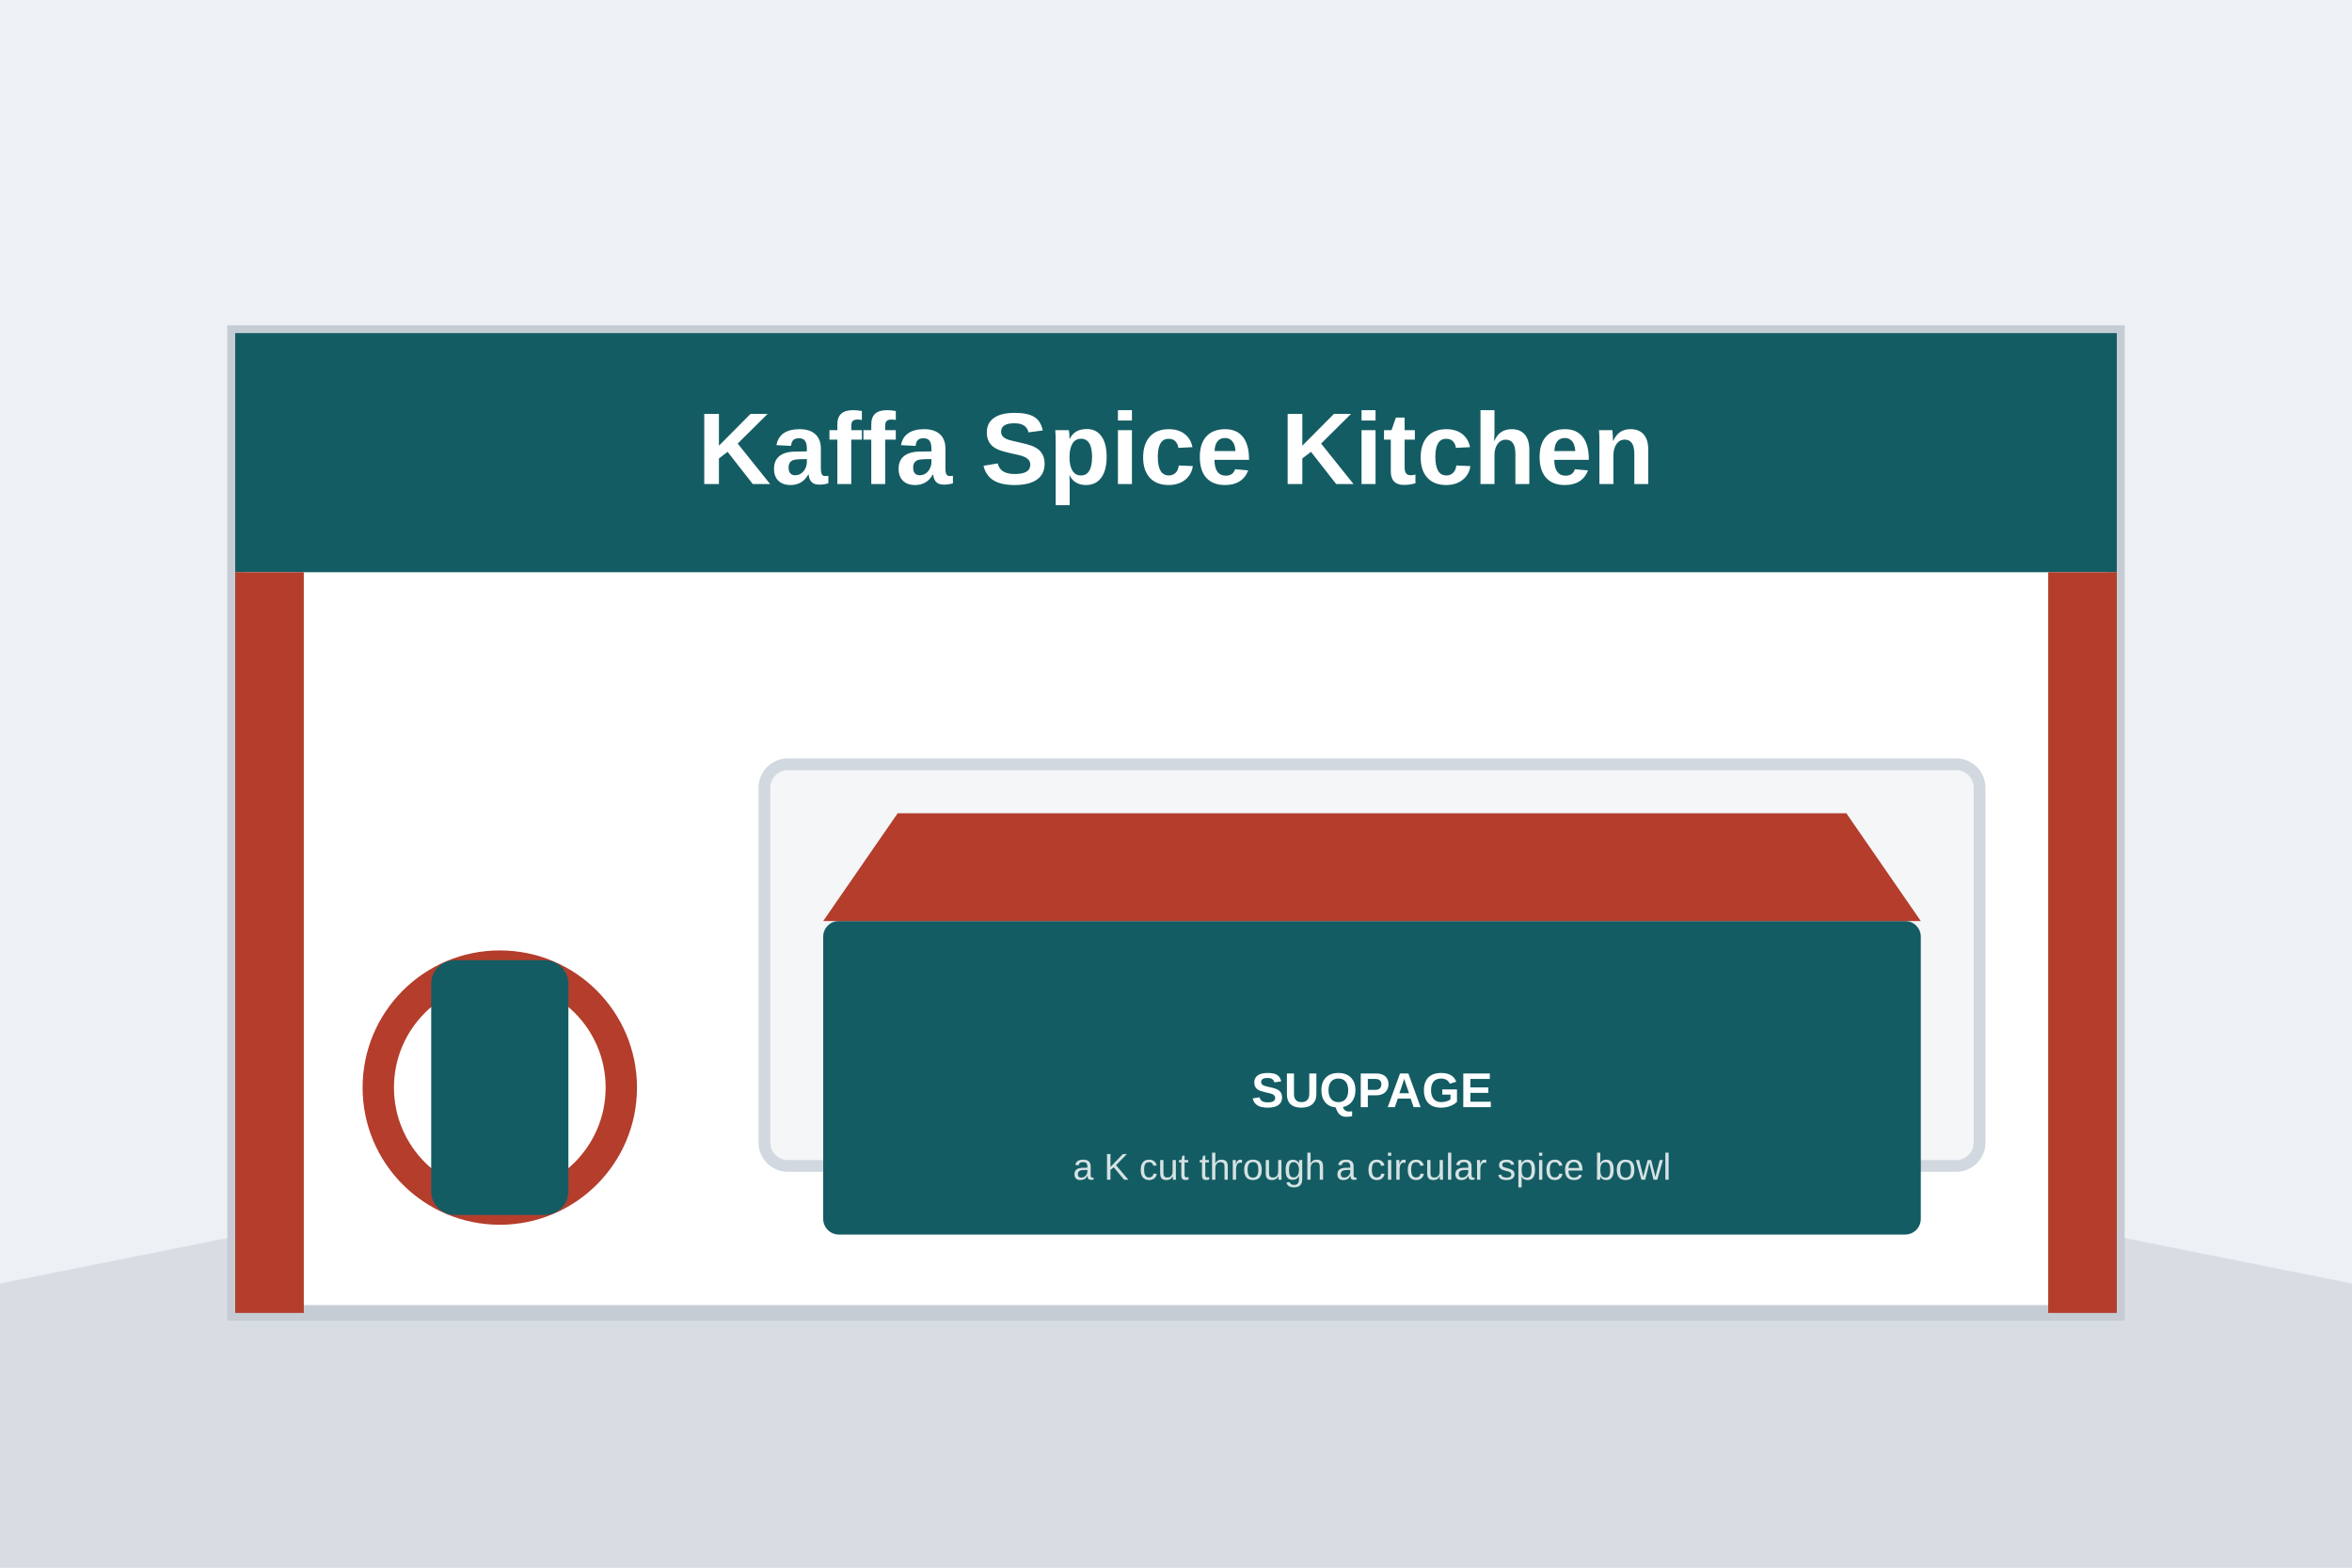
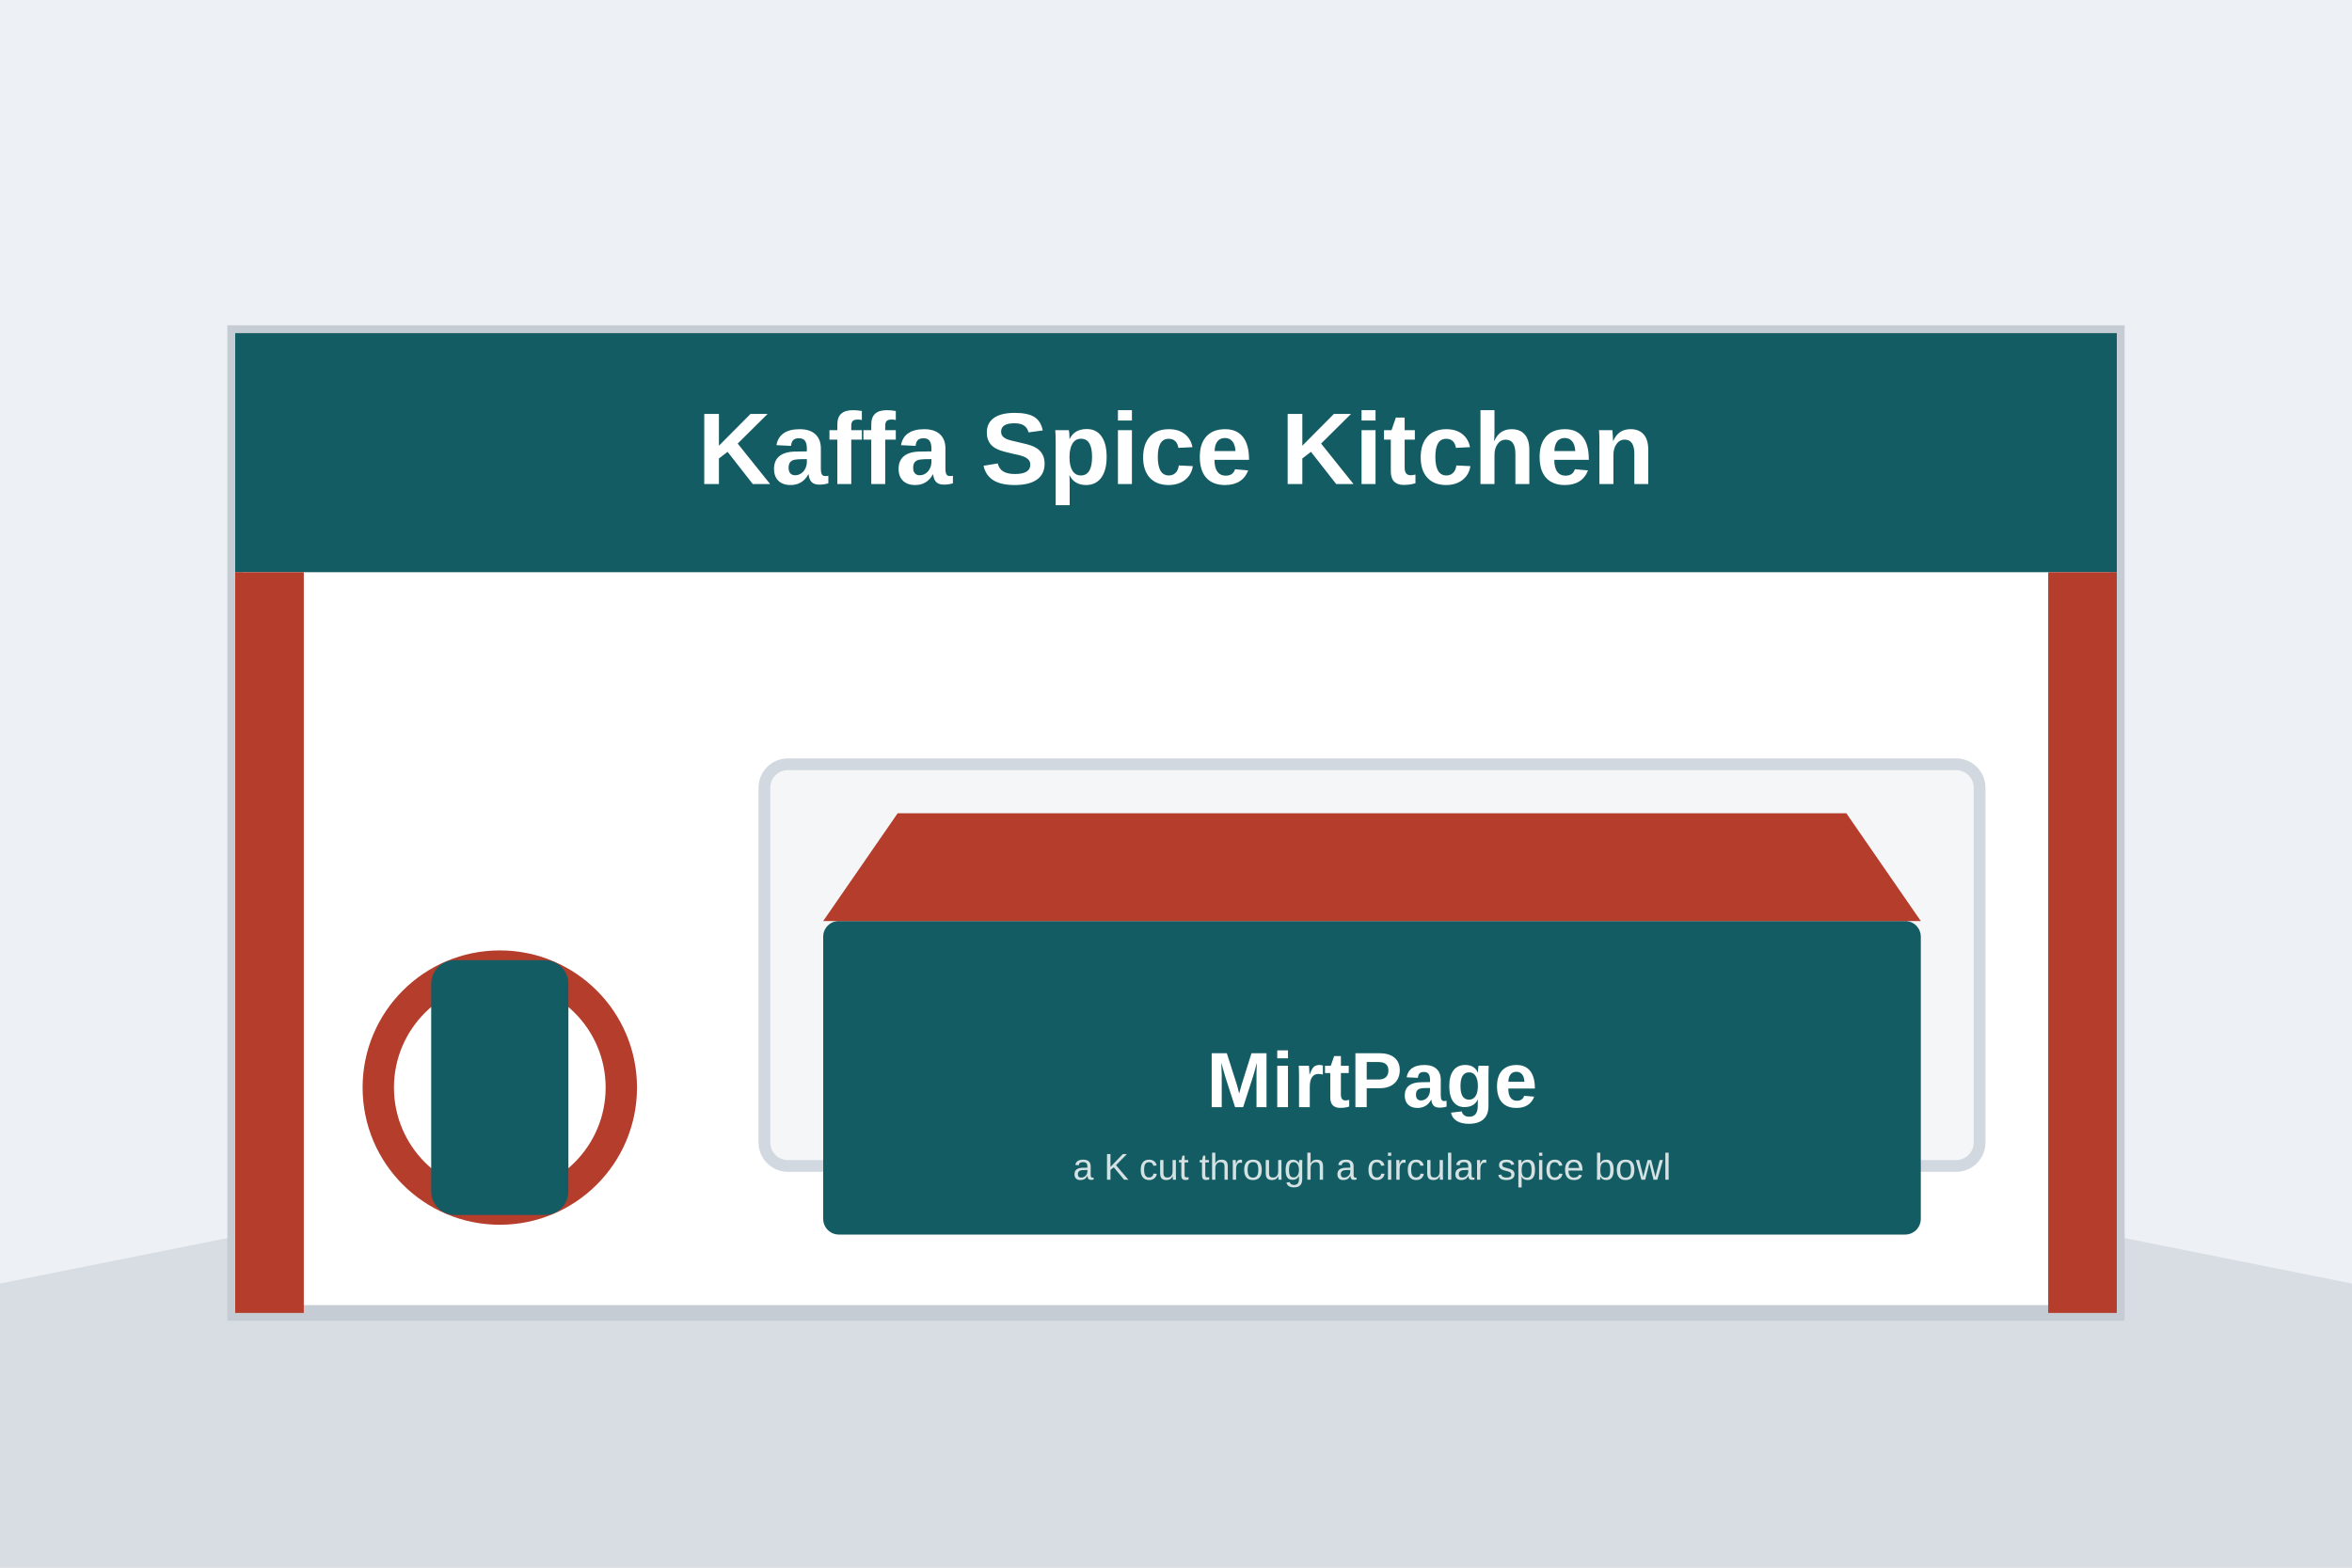
<svg xmlns="http://www.w3.org/2000/svg" viewBox="0 0 1200 800" role="img" aria-label="Illustrative booth for Kaffa Spice Kitchen">
  <rect width="1200" height="800" fill="#edf0f4" />
  <path d="M0 655L600 535l600 120v145H0z" fill="#d8dde3" />
  <path d="M120 170h960v500H120z" fill="#ffffff" stroke="#c5ccd4" stroke-width="8" />
  <path d="M120 170h960v122H120z" fill="#145c63" />
  <path d="M120 292h35v378h-35zM1045 292h35v378h-35z" fill="#b43d2c" />
  <rect x="390" y="390" width="620" height="205" rx="12" fill="#f4f6f8" stroke="#d2d8df" stroke-width="6" />
  <rect x="420" y="470" width="560" height="160" rx="8" fill="#145c63" />
  <path d="M420 470h560l-38-55H458z" fill="#b43d2c" />
  <circle cx="255" cy="555" r="62" fill="#ffffff" stroke="#b43d2c" stroke-width="16" />
  <rect x="220" y="490" width="70" height="130" rx="12" fill="#145c63" />
  <text x="600" y="247" text-anchor="middle" font-family="Arial, Helvetica, sans-serif" font-size="52" font-weight="800" fill="#ffffff">Kaffa Spice Kitchen</text>
-   <text x="700" y="565" text-anchor="middle" font-family="Arial, Helvetica, sans-serif" font-size="25" font-weight="700" fill="#ffffff">SUQPAGE</text>
+   <text x="700" y="565" text-anchor="middle" font-family="Arial, Helvetica, sans-serif" font-size="40" font-weight="700" fill="#ffffff">MirtPage</text>
  <text x="700" y="602" text-anchor="middle" font-family="Arial, Helvetica, sans-serif" font-size="19" fill="#ffffff" opacity=".82">a K cut through a circular spice bowl</text>
</svg>
